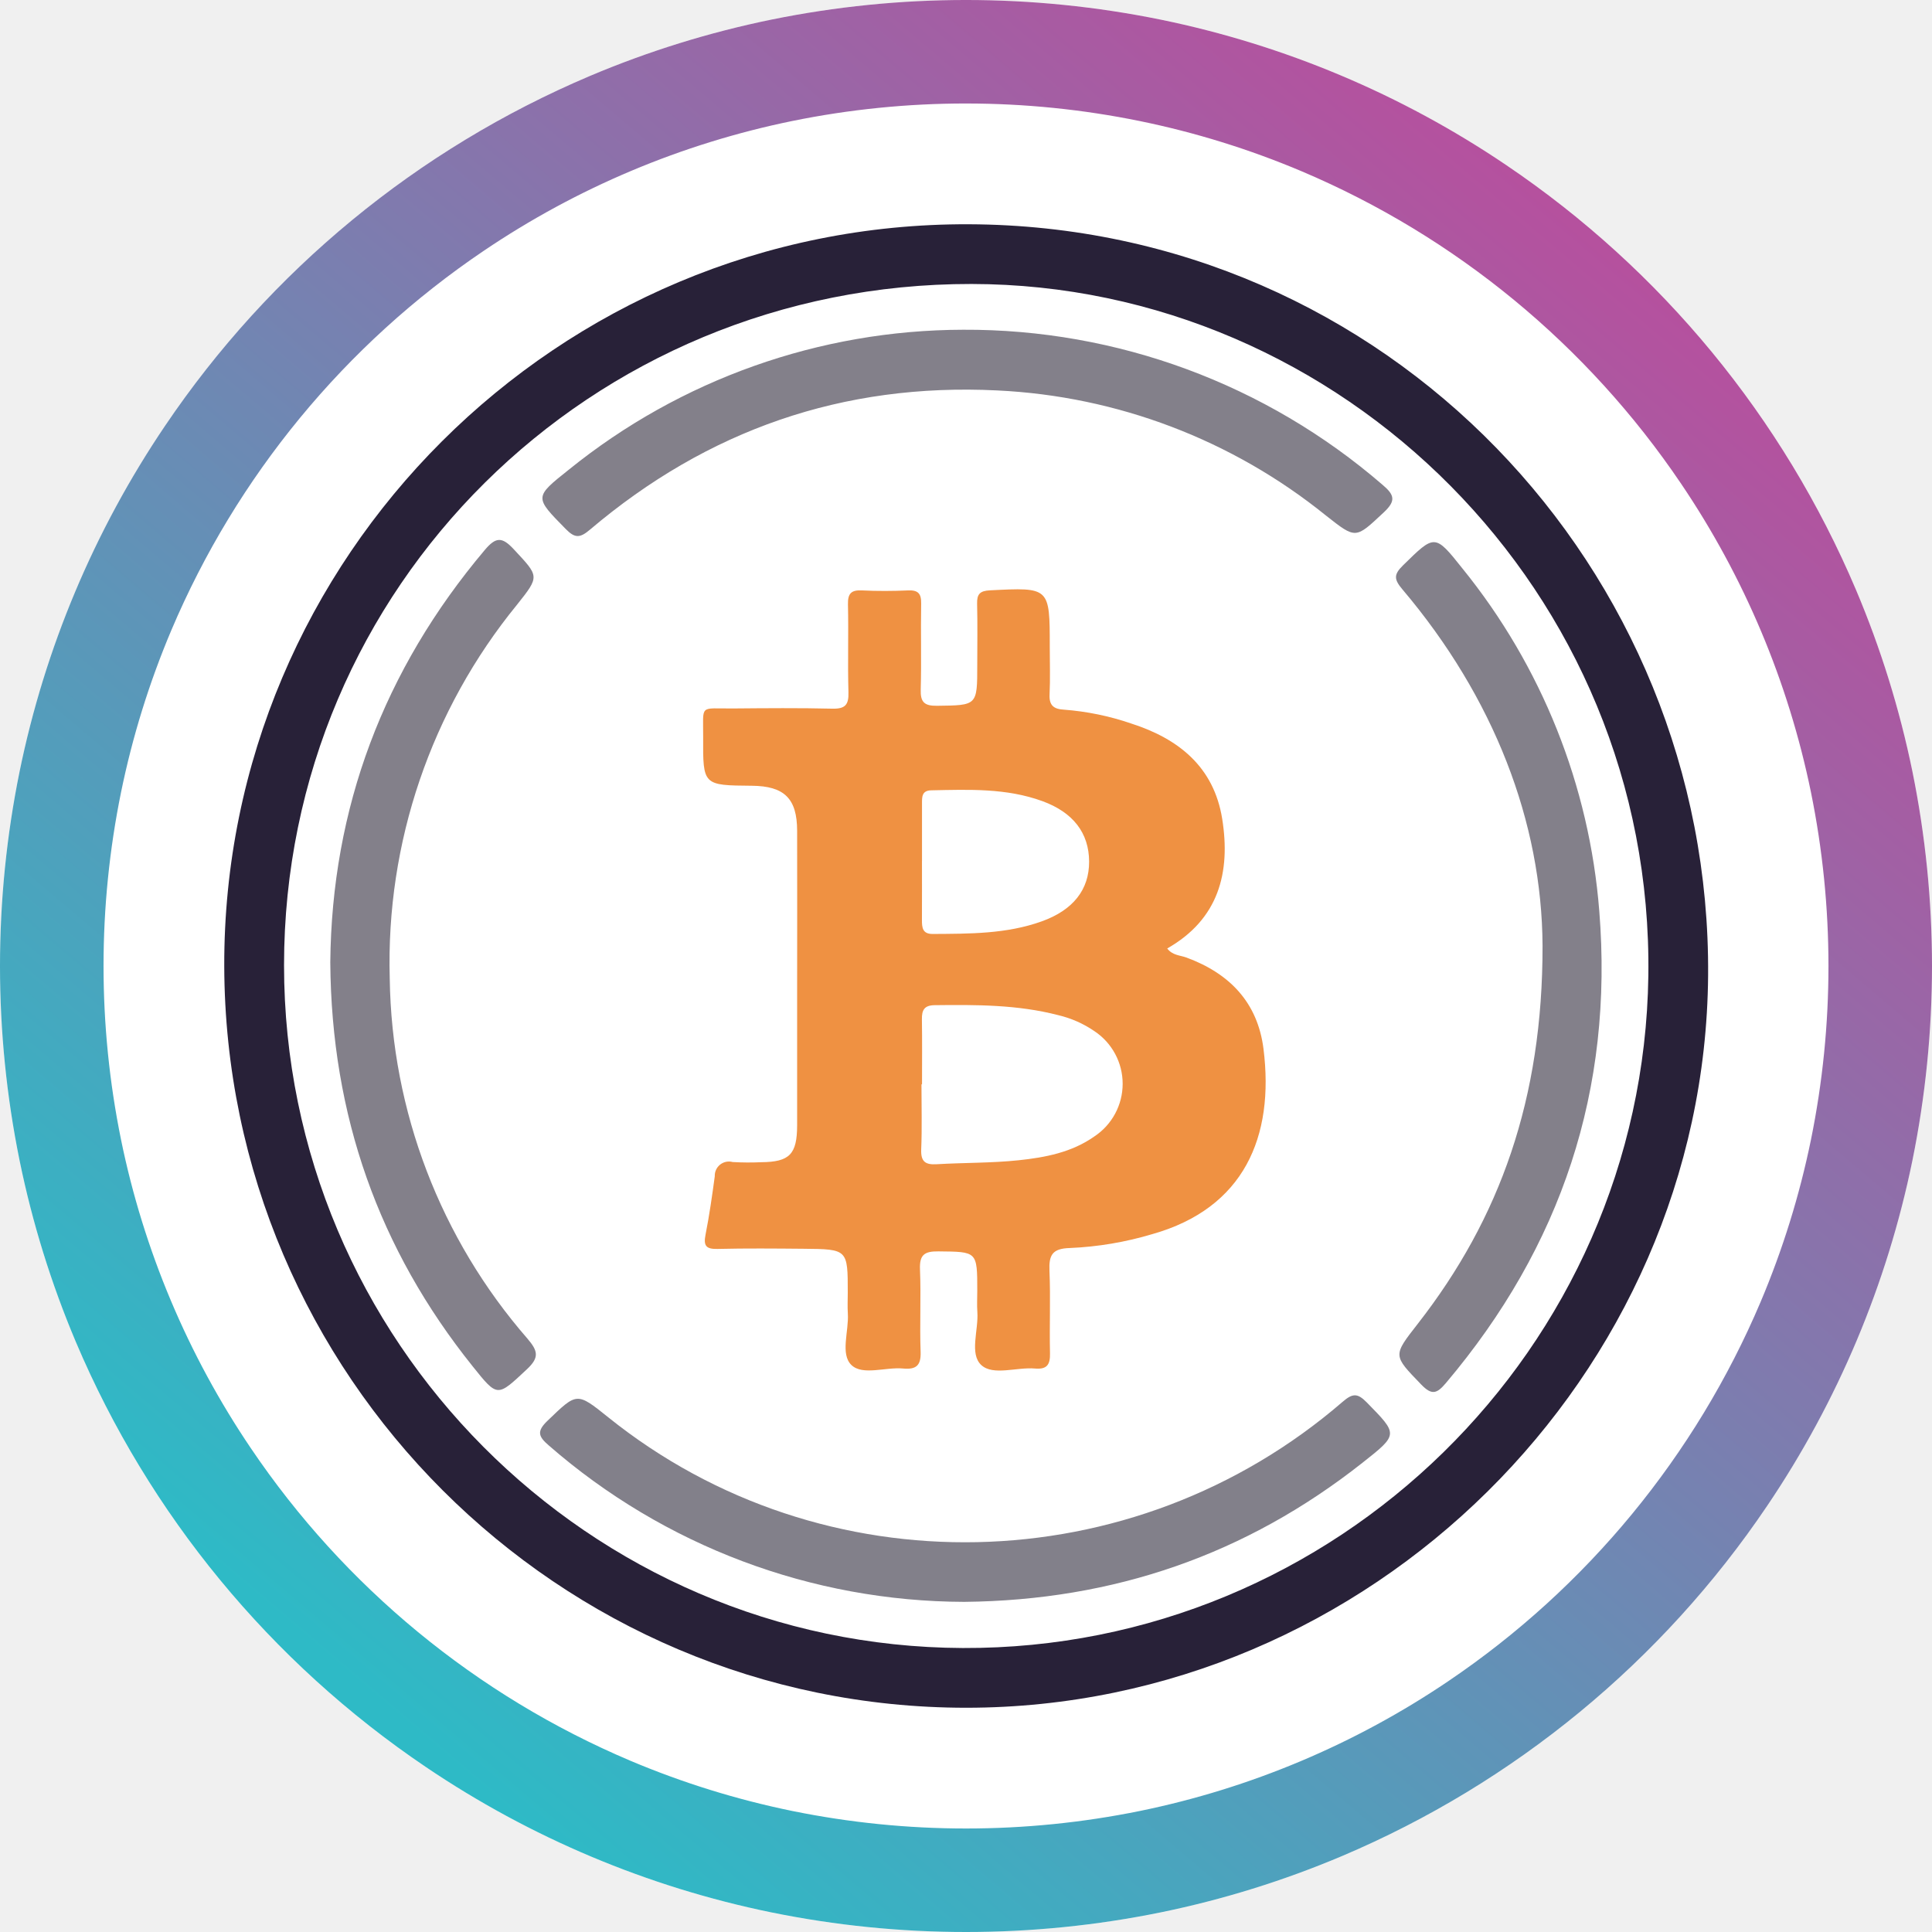
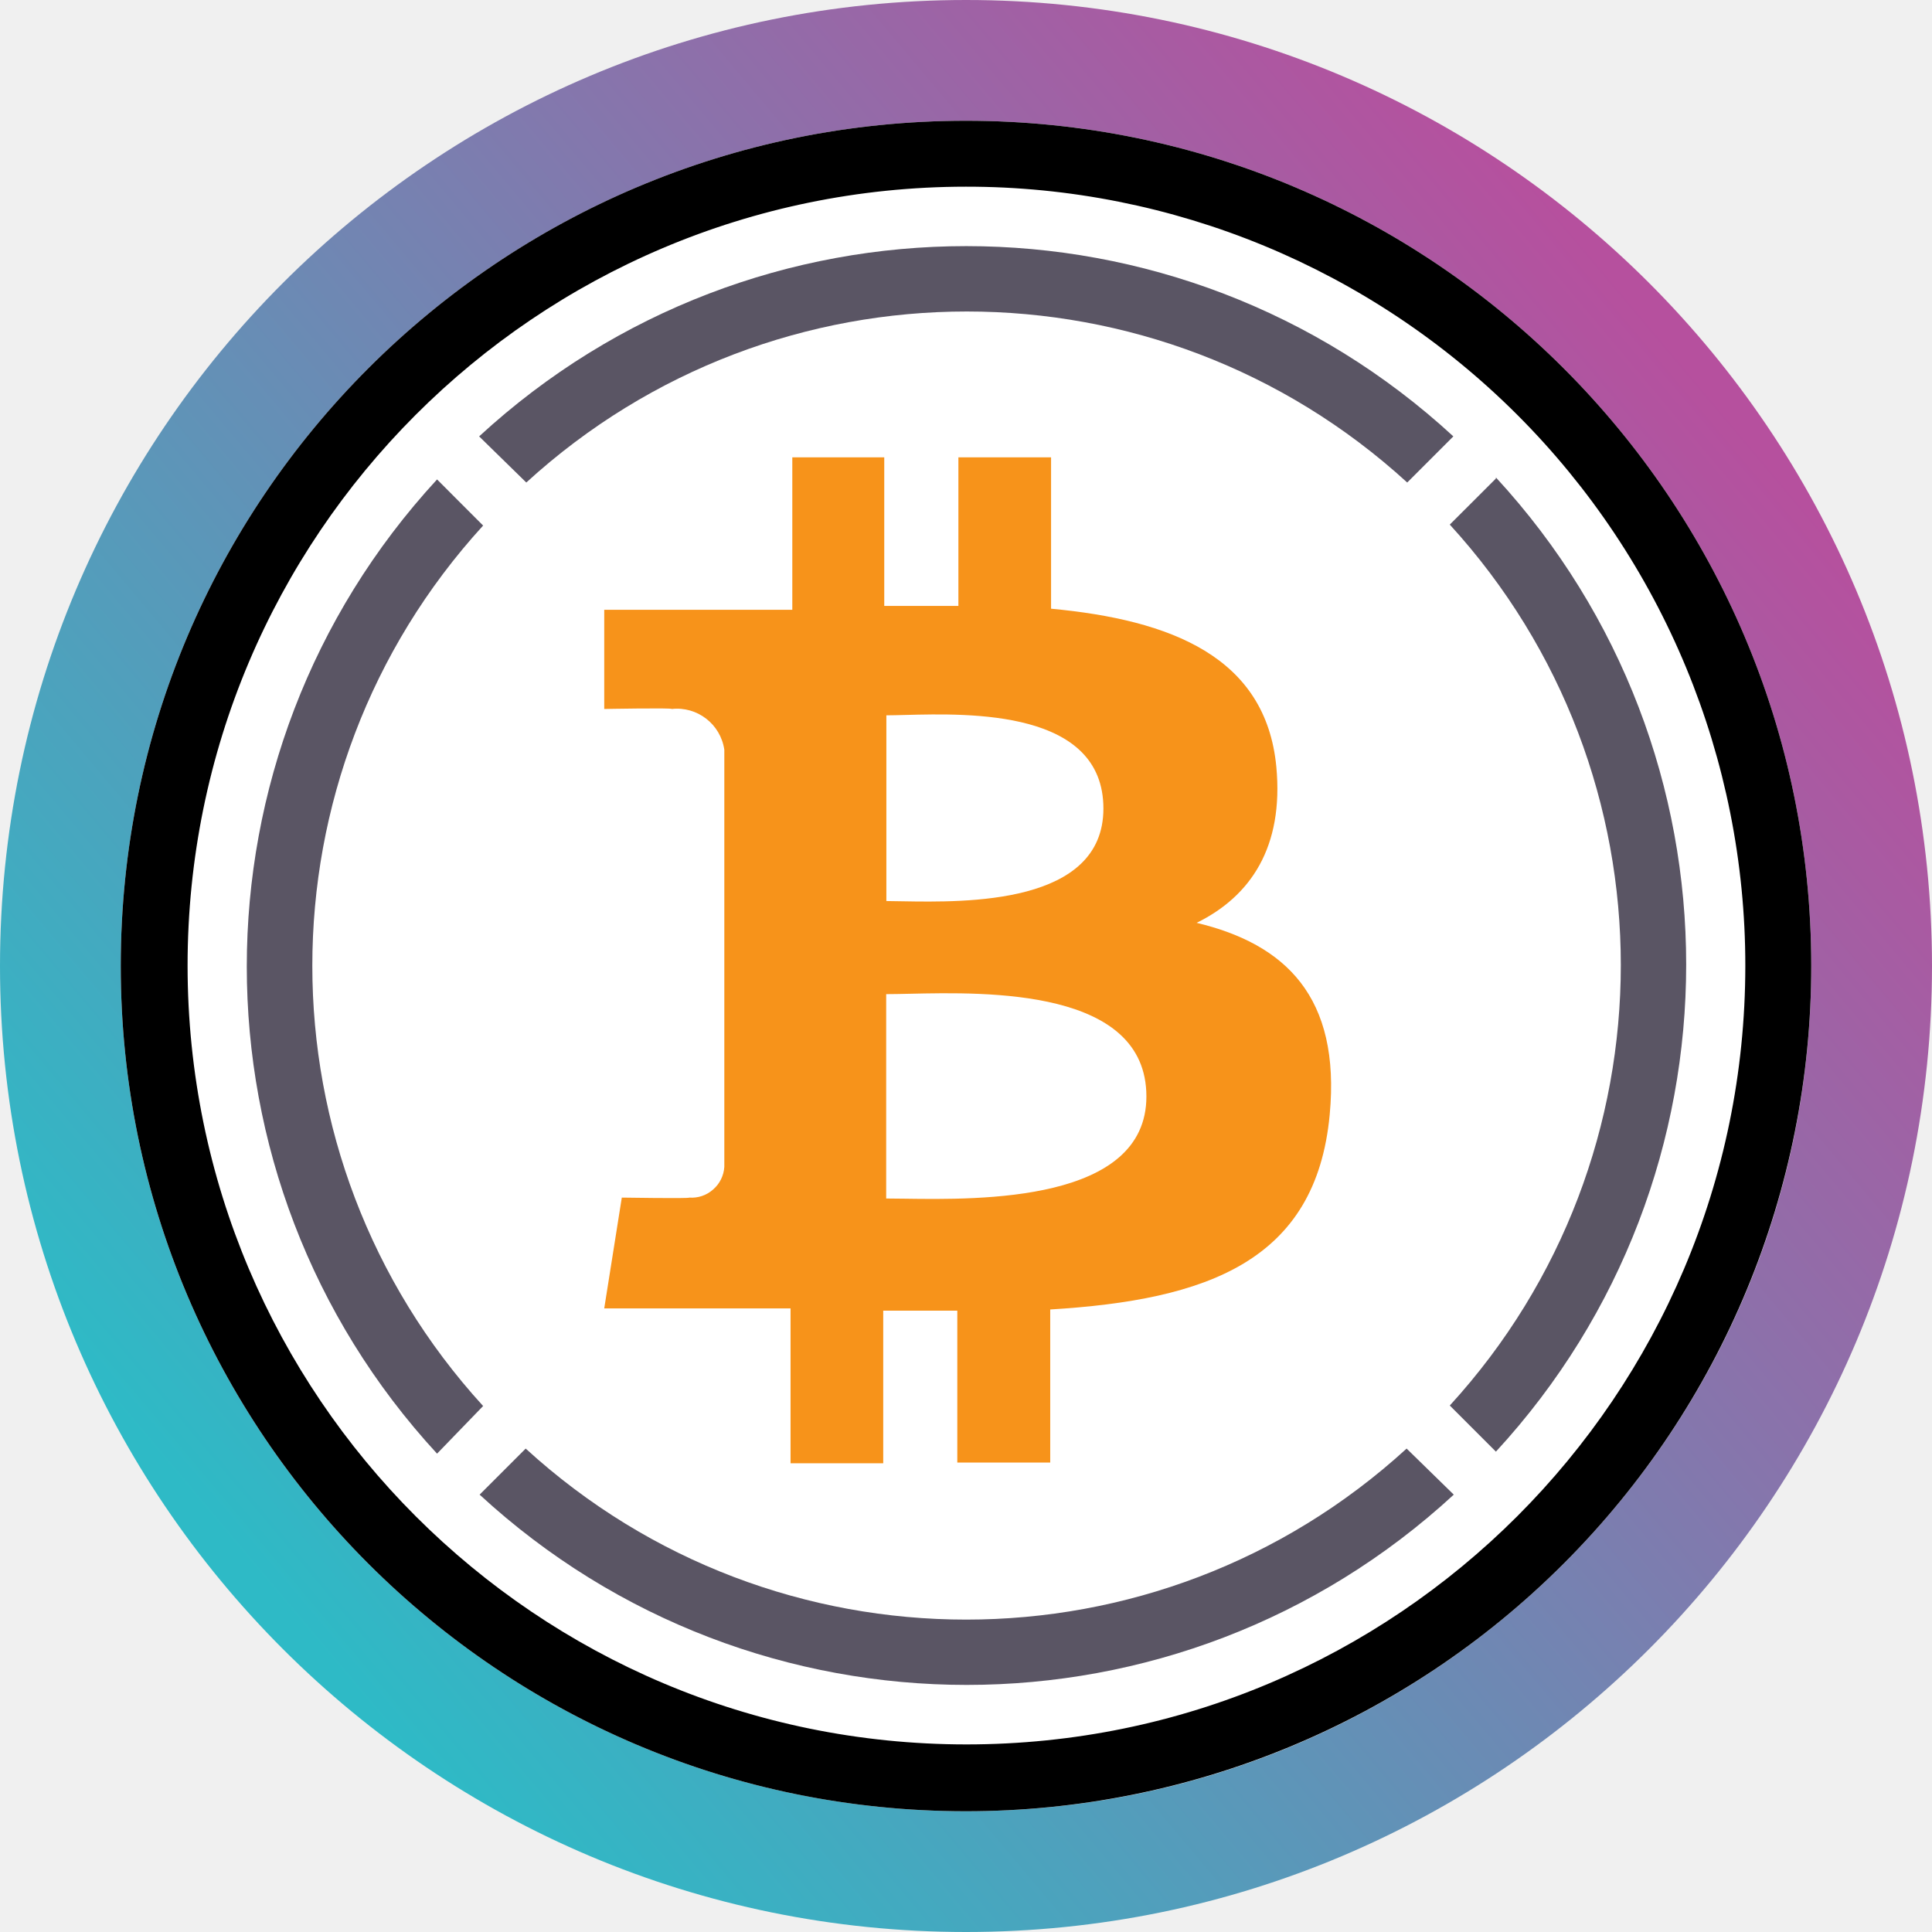
- <svg xmlns="http://www.w3.org/2000/svg" width="256" height="256" viewBox="0 0 256 256">
+ <svg xmlns="http://www.w3.org/2000/svg" width="32" height="32" viewBox="0 0 32 32" fill="none">
+   <circle cx="16" cy="16" r="16" fill="url(#paint0_linear)" />
+   <circle cx="16" cy="16" r="14" fill="white" />
+   <path fill-rule="evenodd" clip-rule="evenodd" d="M21.14 12.7C20.966 10.879 19.395 10.268 17.409 10.082V7.575H15.874V10.036H14.646V7.575H13.123V10.1H10.008V11.743C10.008 11.743 11.142 11.722 11.125 11.743C11.55 11.696 11.935 11.994 11.997 12.418V19.327C11.988 19.472 11.921 19.608 11.811 19.702C11.703 19.799 11.56 19.847 11.415 19.836C11.436 19.854 10.299 19.836 10.299 19.836L10.008 21.671H13.094V24.236H14.629V21.709H15.856V24.224H17.395V21.689C19.989 21.532 21.797 20.892 22.024 18.463C22.208 16.509 21.289 15.637 19.82 15.285C20.713 14.846 21.265 14.031 21.14 12.7ZM18.988 18.161C18.988 19.912 16.233 19.872 14.976 19.854C14.864 19.852 14.764 19.851 14.678 19.851V16.466C14.785 16.466 14.915 16.463 15.062 16.46C16.355 16.431 18.988 16.373 18.988 18.161ZM14.943 14.928C15.996 14.946 18.276 14.987 18.276 13.392C18.276 11.756 16.067 11.814 14.993 11.842C14.874 11.845 14.768 11.848 14.681 11.848V14.924C14.756 14.924 14.844 14.926 14.943 14.928Z" fill="#F7931A" />
+   <path fill-rule="evenodd" clip-rule="evenodd" d="M2 15.999C2 23.73 8.266 29.999 15.997 30C19.711 30.001 23.273 28.526 25.899 25.899C28.526 23.273 30.001 19.711 30 15.997C29.999 8.266 23.73 2 15.999 2C8.268 2 2 8.268 2 15.999ZM3.107 15.997C3.104 8.875 8.875 3.097 15.998 3.092C19.422 3.089 22.706 4.448 25.128 6.868C27.55 9.289 28.91 12.573 28.908 15.998C28.905 23.12 23.131 28.893 16.008 28.893C8.885 28.893 3.11 23.12 3.107 15.997Z" fill="black" />
+   <path d="M24.777 7.926L24.013 8.689C27.79 12.82 27.79 19.15 24.013 23.28L24.777 24.044C28.979 19.486 28.979 12.466 24.777 7.908V7.926Z" fill="#5A5564" />
+   <path d="M8.717 7.992C12.848 4.215 19.178 4.215 23.308 7.992L24.072 7.228C19.514 3.026 12.494 3.026 7.936 7.228L8.717 7.992Z" fill="#5A5564" />
+   <path d="M8.002 23.288C4.23 19.158 4.23 12.834 8.002 8.705L7.239 7.941C3.037 12.499 3.037 19.519 7.239 24.077L8.002 23.288Z" fill="#5A5564" />
+   <path d="M23.298 23.993C19.168 27.77 12.838 27.77 8.707 23.993L7.944 24.756C12.502 28.958 19.521 28.958 24.079 24.756L23.298 23.993Z" fill="#5A5564" />
  <defs>
-     <linearGradient id="linear-gradient" x1="0.843" y1="0.135" x2="0.206" y2="0.886" gradientUnits="objectBoundingBox">
-       <stop offset="0" stop-color="#b6509e" />
-       <stop offset="1" stop-color="#2ebac6" />
+     <linearGradient id="paint0_linear" x1="19.008" y1="-4.64" x2="-4.8" y2="15.392" gradientUnits="userSpaceOnUse">
+       <stop stop-color="#B6509E" />
+       <stop offset="1" stop-color="#2EBAC6" />
    </linearGradient>
-     <clipPath id="clip-aWBTC">
-       <rect width="256" height="256" />
-     </clipPath>
  </defs>
-   <g id="aWBTC" clip-path="url(#clip-aWBTC)">
-     <g id="Group_30948" data-name="Group 30948">
-       <circle id="Ellipse_1585" data-name="Ellipse 1585" cx="128" cy="128" r="128" fill="#fff" />
-       <g id="Group_17830" data-name="Group 17830" transform="translate(-20 -20)">
-         <path id="Subtraction_108" data-name="Subtraction 108" d="M128,256a128.976,128.976,0,0,1-25.8-2.6,127.309,127.309,0,0,1-45.77-19.261,128.366,128.366,0,0,1-46.375-56.315A127.357,127.357,0,0,1,2.6,153.8a129.251,129.251,0,0,1,0-51.593,127.31,127.31,0,0,1,19.26-45.77A128.372,128.372,0,0,1,78.177,10.059,127.33,127.33,0,0,1,102.2,2.6a129.244,129.244,0,0,1,51.593,0,127.308,127.308,0,0,1,45.77,19.26,128.367,128.367,0,0,1,46.375,56.316A127.343,127.343,0,0,1,253.4,102.2a129.248,129.248,0,0,1,0,51.593,127.3,127.3,0,0,1-19.26,45.77,128.382,128.382,0,0,1-56.316,46.375A127.4,127.4,0,0,1,153.8,253.4,128.977,128.977,0,0,1,128,256Zm0-242.287a115.145,115.145,0,0,0-23.033,2.322A113.657,113.657,0,0,0,64.1,33.232,114.622,114.622,0,0,0,22.7,83.515a113.7,113.7,0,0,0-6.659,21.452,115.4,115.4,0,0,0,0,46.065,113.66,113.66,0,0,0,17.2,40.866,114.627,114.627,0,0,0,50.282,41.407,113.75,113.75,0,0,0,21.453,6.658,115.381,115.381,0,0,0,46.065,0,113.609,113.609,0,0,0,40.866-17.2A114.622,114.622,0,0,0,233.3,172.485a113.741,113.741,0,0,0,6.659-21.453,115.4,115.4,0,0,0,0-46.065,113.662,113.662,0,0,0-17.2-40.865A114.619,114.619,0,0,0,172.485,22.7a113.74,113.74,0,0,0-21.453-6.659A115.145,115.145,0,0,0,128,13.714Z" transform="translate(20 20)" fill="url(#linear-gradient)" />
-         <g id="Group_17781" data-name="Group 17781" transform="translate(49.714 49.714)">
-           <path id="Path_8743" data-name="Path 8743" d="M321.816-420.6c-54.493-.218-98.835,44.148-98.676,98.325s44.27,98.254,98.325,98.245c53.569-.01,97.87-44.089,98.293-97.006C420.189-374.933,377.189-420.379,321.816-420.6ZM321-231.946c-49.5-.2-89.939-40.747-89.938-90.479,0-50.064,40.591-90.326,91.093-90.262,49.028.062,90.4,40.777,89.684,91.677C411.145-271.611,370.4-231.746,321-231.946Z" transform="translate(-223.139 420.602)" fill="#282138" />
-           <path id="Path_8744" data-name="Path 8744" d="M361.793-87.505a84.059,84.059,0,0,1-55.035-20.714c-1.41-1.205-1.637-1.887-.179-3.287,3.911-3.757,3.84-3.832,8.051-.448,28.4,22.817,69.48,21.972,97.31-2.067,1.321-1.141,1.973-1.155,3.19.087,4.169,4.259,4.225,4.213-.588,8.012C399.143-93.767,381.614-87.7,361.793-87.505Z" transform="translate(-263.741 270.046)" fill="#82808a" />
-           <path id="Path_8745" data-name="Path 8745" d="M548.463-284.116c-.08-16.388-6.434-32.9-18.562-47.222-1.137-1.342-1.173-1.971.073-3.192,4.194-4.111,4.2-4.211,7.862.4a82.336,82.336,0,0,1,18.143,45.393c1.908,23.67-5.023,44.462-20.324,62.557-1.208,1.429-1.875,1.642-3.276.189-3.744-3.885-3.773-3.779-.451-8.039C542.839-248.023,548.487-263.859,548.463-284.116Z" transform="translate(-373.781 379.728)" fill="#83808a" />
-           <path id="Path_8746" data-name="Path 8746" d="M361.962-393.062a84.373,84.373,0,0,1,55.563,20.546c1.587,1.339,1.807,2.12.168,3.651-3.773,3.526-3.655,3.579-7.68.411a74.916,74.916,0,0,0-43.532-16.565c-20.454-1.018-38.408,5.247-53.972,18.445-1.327,1.125-1.99,1.162-3.21-.081-4.16-4.237-4.213-4.191.41-7.869A83.369,83.369,0,0,1,361.962-393.062Z" transform="translate(-264.047 407.04)" fill="#83808a" />
-           <path id="Path_8747" data-name="Path 8747" d="M250.823-282.207c.192-20.409,7.042-38.732,20.476-54.65,1.468-1.739,2.282-1.757,3.826-.1,3.38,3.632,3.474,3.543.446,7.35a74.928,74.928,0,0,0-16.87,49.532,74.241,74.241,0,0,0,18.263,47.743c1.378,1.619,1.579,2.485-.091,4.043-3.937,3.674-3.846,3.776-7.19-.4C257.25-244.2,250.971-261.9,250.823-282.207Z" transform="translate(-236.772 380.013)" fill="#83808a" />
-           <path id="Path_8748" data-name="Path 8748" d="M422.4-264.4c-.774-6.15-4.489-9.992-10.2-12.1-.838-.31-1.863-.281-2.557-1.207,6.809-3.867,8.424-10.053,7.284-17.177-1.1-6.859-5.746-10.609-12.073-12.635a35.785,35.785,0,0,0-8.9-1.831c-1.351-.076-1.967-.558-1.9-2,.1-2.108.025-4.224.025-6.337,0-7.91,0-7.874-7.919-7.474-1.343.068-1.742.5-1.709,1.785.069,2.7.02,5.409.02,8.113,0,5.4,0,5.333-5.34,5.4-1.668.022-2.2-.479-2.15-2.144.107-3.8-.013-7.606.058-11.407.024-1.328-.413-1.794-1.741-1.736-2.024.089-4.059.1-6.083,0-1.423-.073-1.91.384-1.876,1.845.09,3.885-.047,7.776.065,11.661.048,1.655-.434,2.2-2.12,2.163-4.392-.105-8.788-.064-13.183-.027-4.529.038-3.924-.627-3.948,3.83-.035,6.357-.01,6.358,6.437,6.411,4.321.036,6.007,1.692,6.014,5.955q.016,10.775,0,21.55c0,5.831.01,11.663,0,17.494-.009,3.839-1,4.848-4.741,4.883a36.777,36.777,0,0,1-3.8-.022,1.877,1.877,0,0,0-2.372,1.886c-.35,2.592-.719,5.186-1.226,7.75-.289,1.461.072,1.914,1.584,1.878,3.8-.091,7.606-.056,11.408-.022,5.856.052,5.856.069,5.856,5.8,0,.929-.049,1.862.01,2.788.148,2.335-1.029,5.373.477,6.818,1.489,1.429,4.513.243,6.848.461,1.725.161,2.385-.39,2.318-2.221-.134-3.629.068-7.271-.083-10.9-.081-1.937.572-2.423,2.438-2.4,5.151.054,5.152-.029,5.152,5.24,0,.93-.055,1.863.011,2.788.171,2.412-1.084,5.565.529,7.042,1.575,1.442,4.688.241,7.112.453,1.608.141,2.02-.537,1.985-2.038-.084-3.632.085-7.272-.07-10.9-.089-2.088.36-2.966,2.7-3.03a44.771,44.771,0,0,0,10.952-1.849C419.814-243.3,423.862-252.744,422.4-264.4Zm-45.25-24.915c0-2.529,0-5.057,0-7.586,0-.86-.043-1.735,1.224-1.76,4.97-.1,9.949-.313,14.739,1.437,4.053,1.482,6.164,4.209,6.18,8,.016,3.724-2.12,6.428-6.256,7.918-4.692,1.691-9.583,1.646-14.468,1.678-1.353.009-1.432-.843-1.427-1.851C377.156-284.086,377.146-286.7,377.146-289.311Zm22.845,36.51c-3,2.125-6.522,2.791-10.041,3.162-3.6.38-7.246.311-10.866.527-1.515.091-2.109-.363-2.043-1.969.118-2.868.034-5.744.034-8.616h.073c0-2.872.03-5.744-.014-8.615-.019-1.218.3-1.86,1.69-1.876,5.492-.064,10.971-.077,16.343,1.314A14.276,14.276,0,0,1,400-266.747,8.368,8.368,0,0,1,399.991-252.8Z" transform="translate(-284.694 373.669)" fill="#ef9142" />
-         </g>
-       </g>
-     </g>
-   </g>
</svg>
